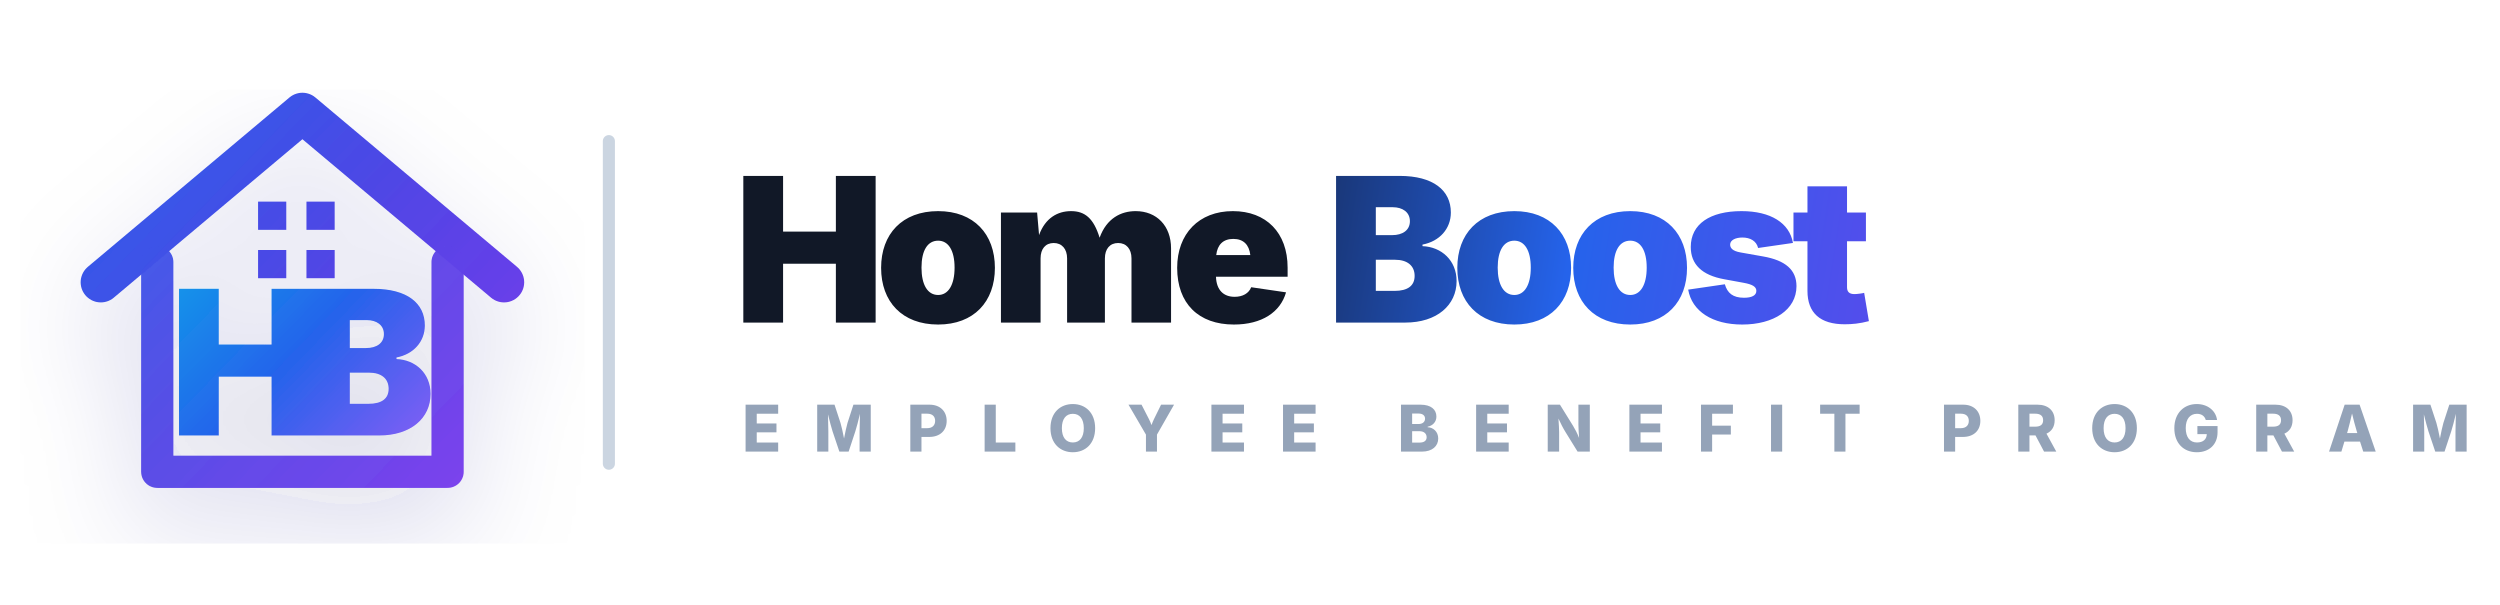
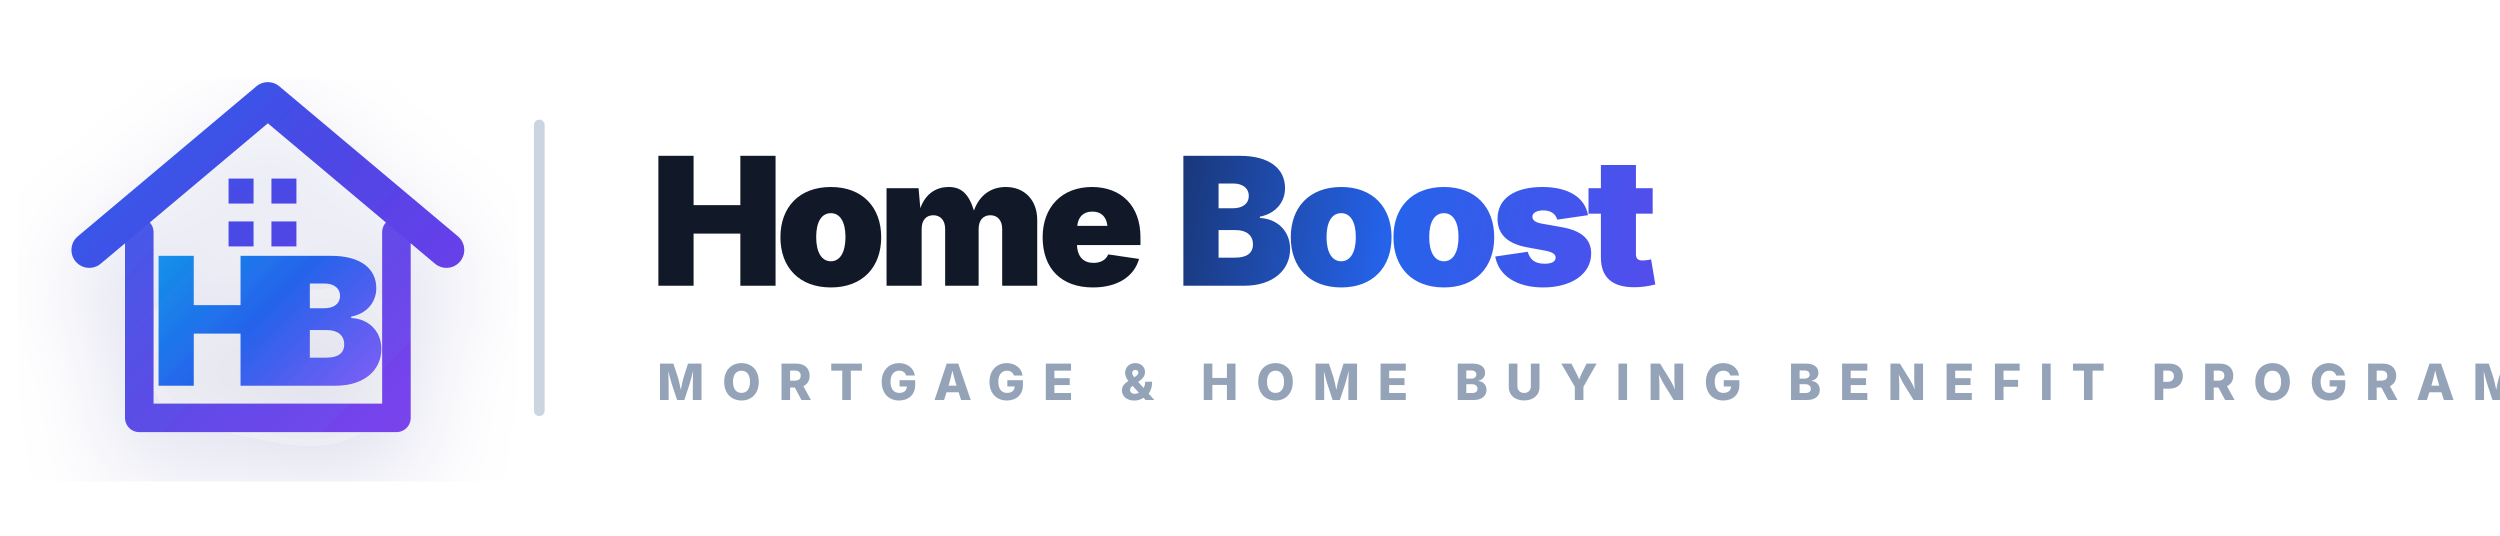
- <svg xmlns="http://www.w3.org/2000/svg" width="620" height="150" viewBox="0 0 620 150" role="img" aria-label="HomeBoost Employee Benefit logo">
+ <svg xmlns="http://www.w3.org/2000/svg" width="700" height="150" viewBox="0 0 700 150" role="img" aria-label="HomeBoost Mortgage and Home Buying Benefit Program logo">
  <defs>
    <linearGradient id="hbLogoGradient" x1="18" y1="22" x2="126" y2="126" gradientUnits="userSpaceOnUse">
      <stop offset="0" stop-color="#2563EB" />
      <stop offset="0.48" stop-color="#4F46E5" />
      <stop offset="1" stop-color="#7C3AED" />
    </linearGradient>
    <linearGradient id="hbWordGradient" x1="286" y1="52" x2="530" y2="90" gradientUnits="userSpaceOnUse">
      <stop offset="0" stop-color="#111827" />
      <stop offset="0.42" stop-color="#2563EB" />
      <stop offset="1" stop-color="#7C3AED" />
    </linearGradient>
    <linearGradient id="hbTextGradient" x1="42" y1="55" x2="105" y2="116" gradientUnits="userSpaceOnUse">
      <stop offset="0" stop-color="#0EA5E9" />
      <stop offset="0.52" stop-color="#2563EB" />
      <stop offset="1" stop-color="#8B5CF6" />
    </linearGradient>
    <filter id="hbShadow" x="-20%" y="-20%" width="140%" height="140%" color-interpolation-filters="sRGB">
      <feDropShadow dx="0" dy="12" stdDeviation="14" flood-color="#312E81" flood-opacity="0.18" />
    </filter>
  </defs>
-   <rect width="620" height="150" rx="24" fill="none" />
+   <rect width="700" height="150" rx="24" fill="none" />
  <g filter="url(#hbShadow)">
    <path d="M25 70 75 28l50 42" fill="none" stroke="url(#hbLogoGradient)" stroke-width="10" stroke-linecap="round" stroke-linejoin="round" />
    <path d="M39 65v52h72V65" fill="none" stroke="url(#hbLogoGradient)" stroke-width="8" stroke-linecap="round" stroke-linejoin="round" opacity="0.95" />
    <path d="M64 50h7v7h-7v-7Zm12 0h7v7h-7v-7Zm-12 12h7v7h-7v-7Zm12 0h7v7h-7v-7Z" fill="url(#hbLogoGradient)" />
    <text x="75" y="108" text-anchor="middle" font-family="Inter, Arial, sans-serif" font-size="50" font-weight="900" fill="url(#hbTextGradient)" letter-spacing="-5">HB</text>
  </g>
  <path d="M151 35v80" stroke="#CBD5E1" stroke-width="3" stroke-linecap="round" />
  <text x="182" y="80" font-family="Inter, Arial, sans-serif" font-size="50" font-weight="900" letter-spacing="-2.5" fill="#111827">Home</text>
  <text x="329" y="80" font-family="Inter, Arial, sans-serif" font-size="50" font-weight="900" letter-spacing="-2.5" fill="url(#hbWordGradient)">Boost</text>
-   <text x="184" y="112" font-family="Inter, Arial, sans-serif" font-size="16" font-weight="800" letter-spacing="8" fill="#94A3B8">EMPLOYEE BENEFIT PROGRAM</text>
+   <text x="184" y="112" font-family="Inter, Arial, sans-serif" font-size="14" font-weight="800" letter-spacing="5" fill="#94A3B8">MORTGAGE &amp; HOME BUYING BENEFIT PROGRAM</text>
</svg>
